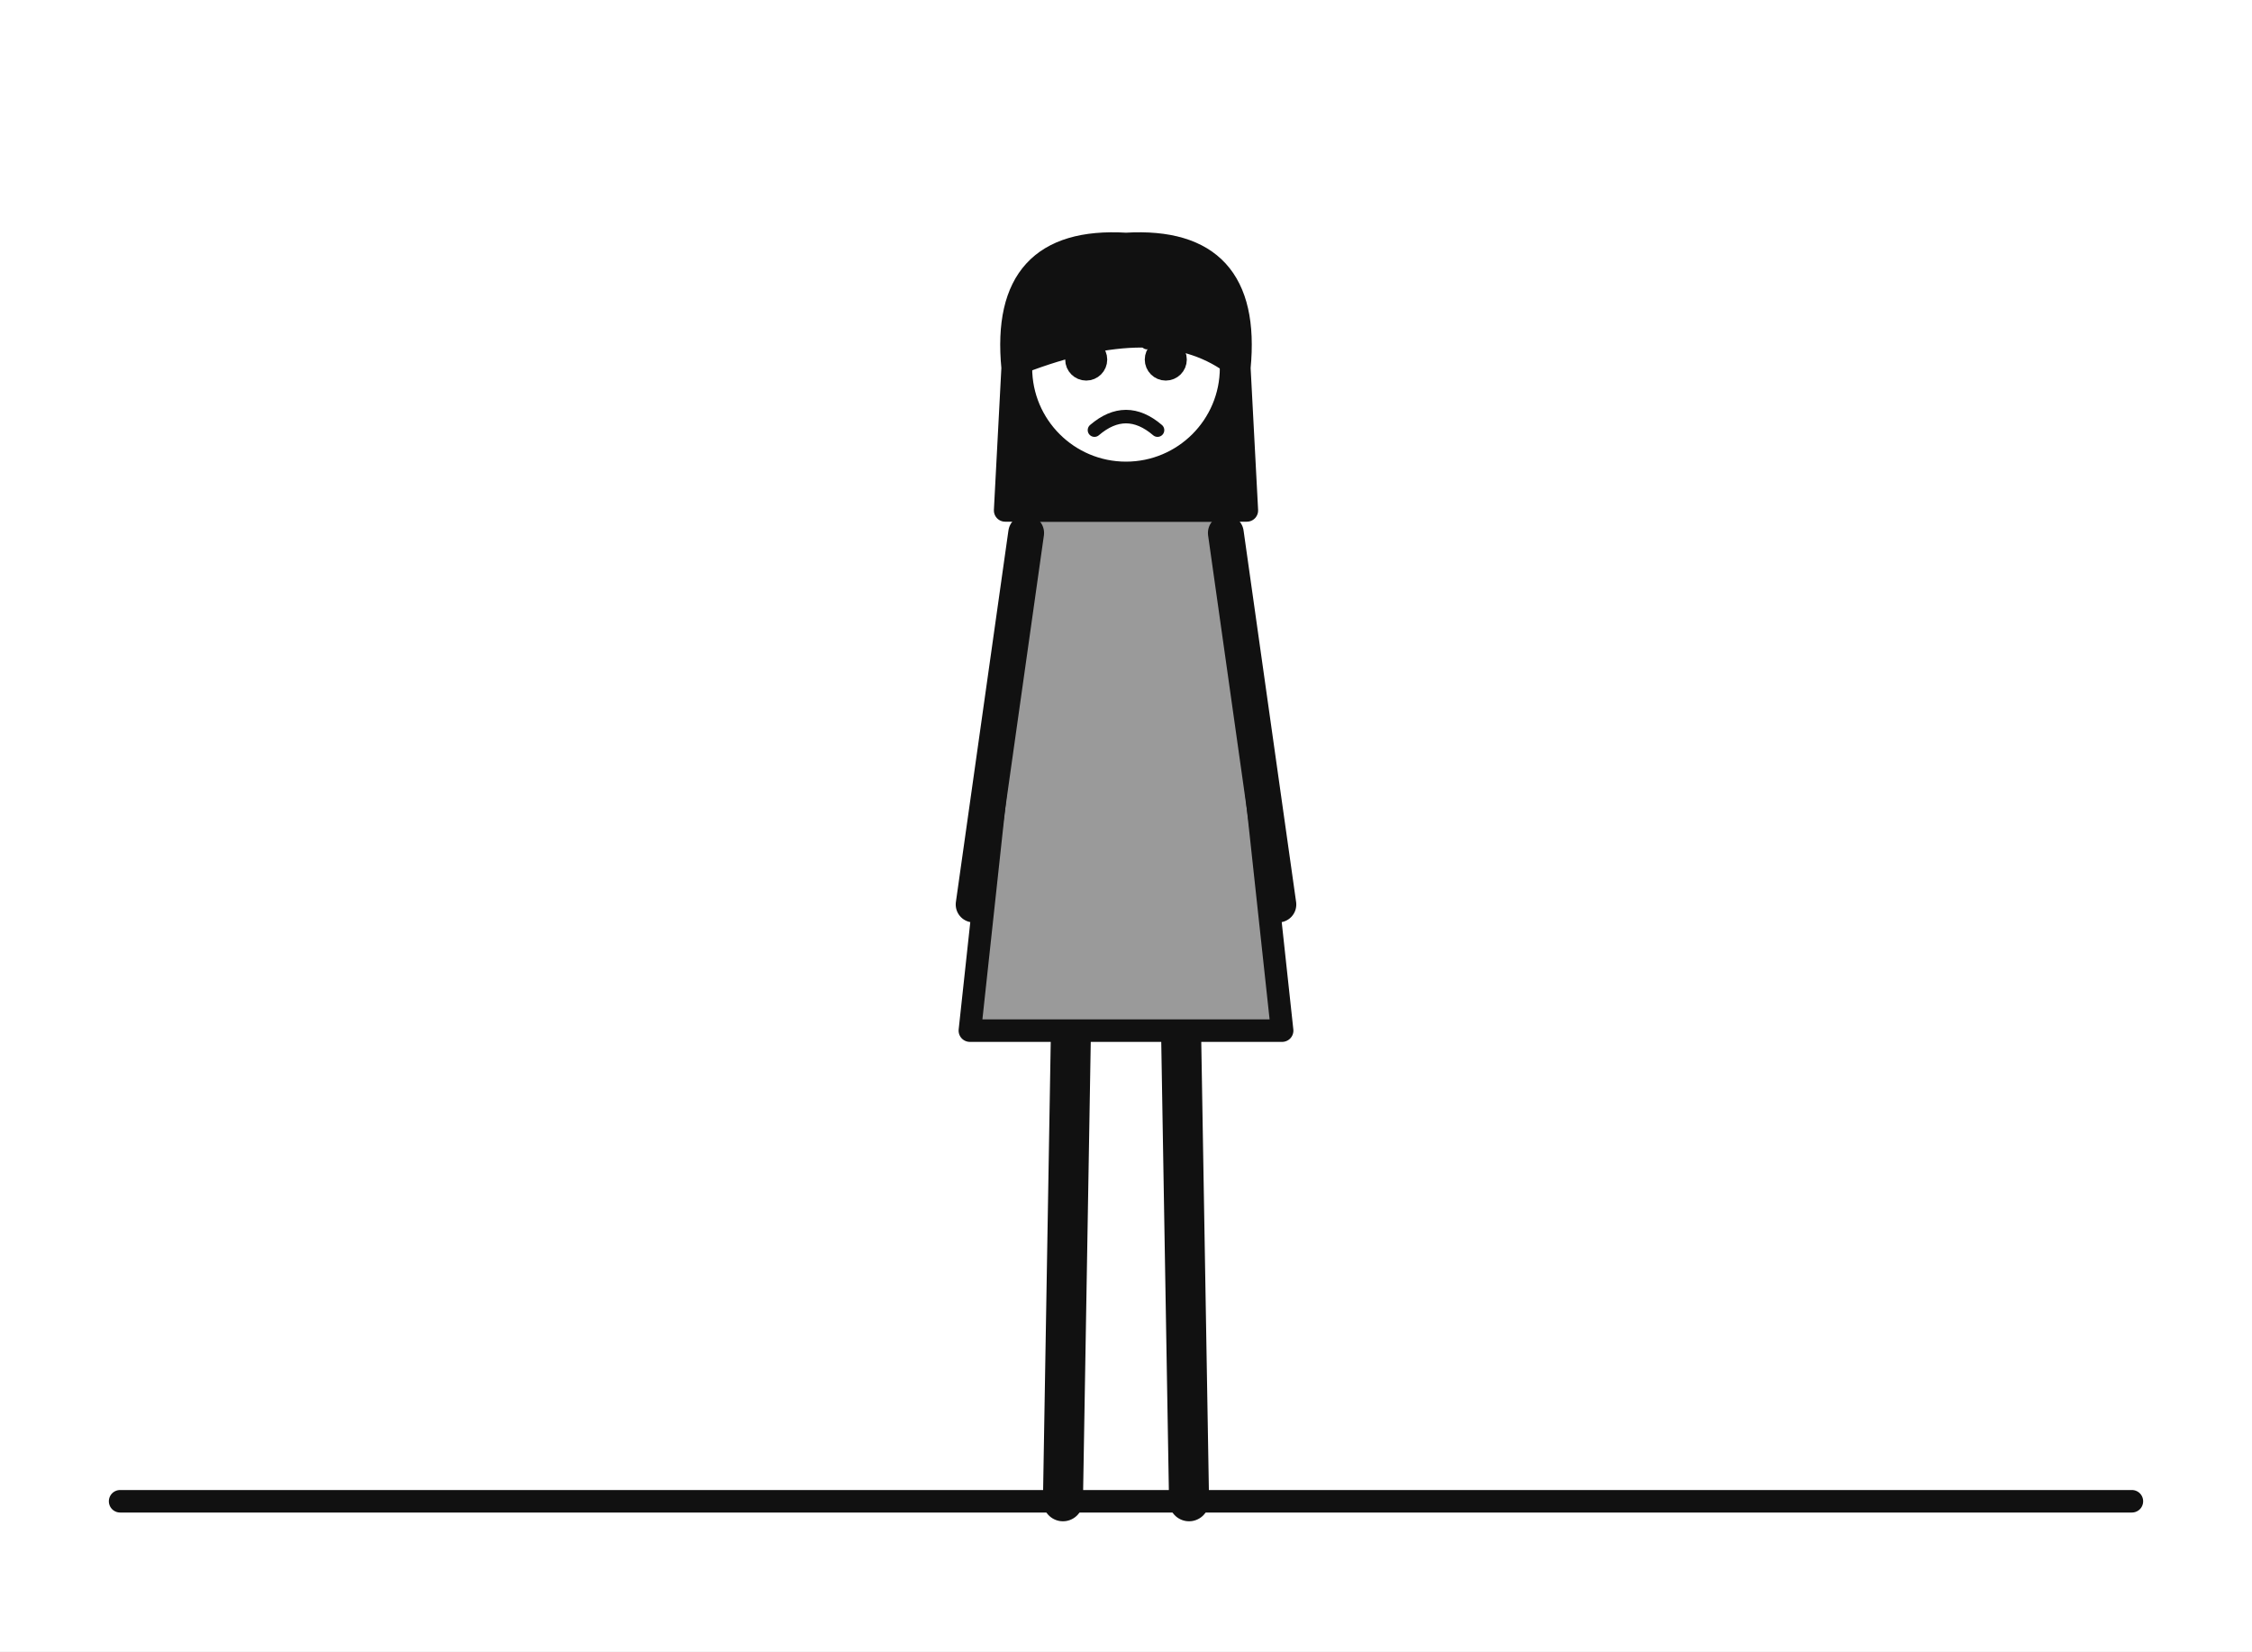
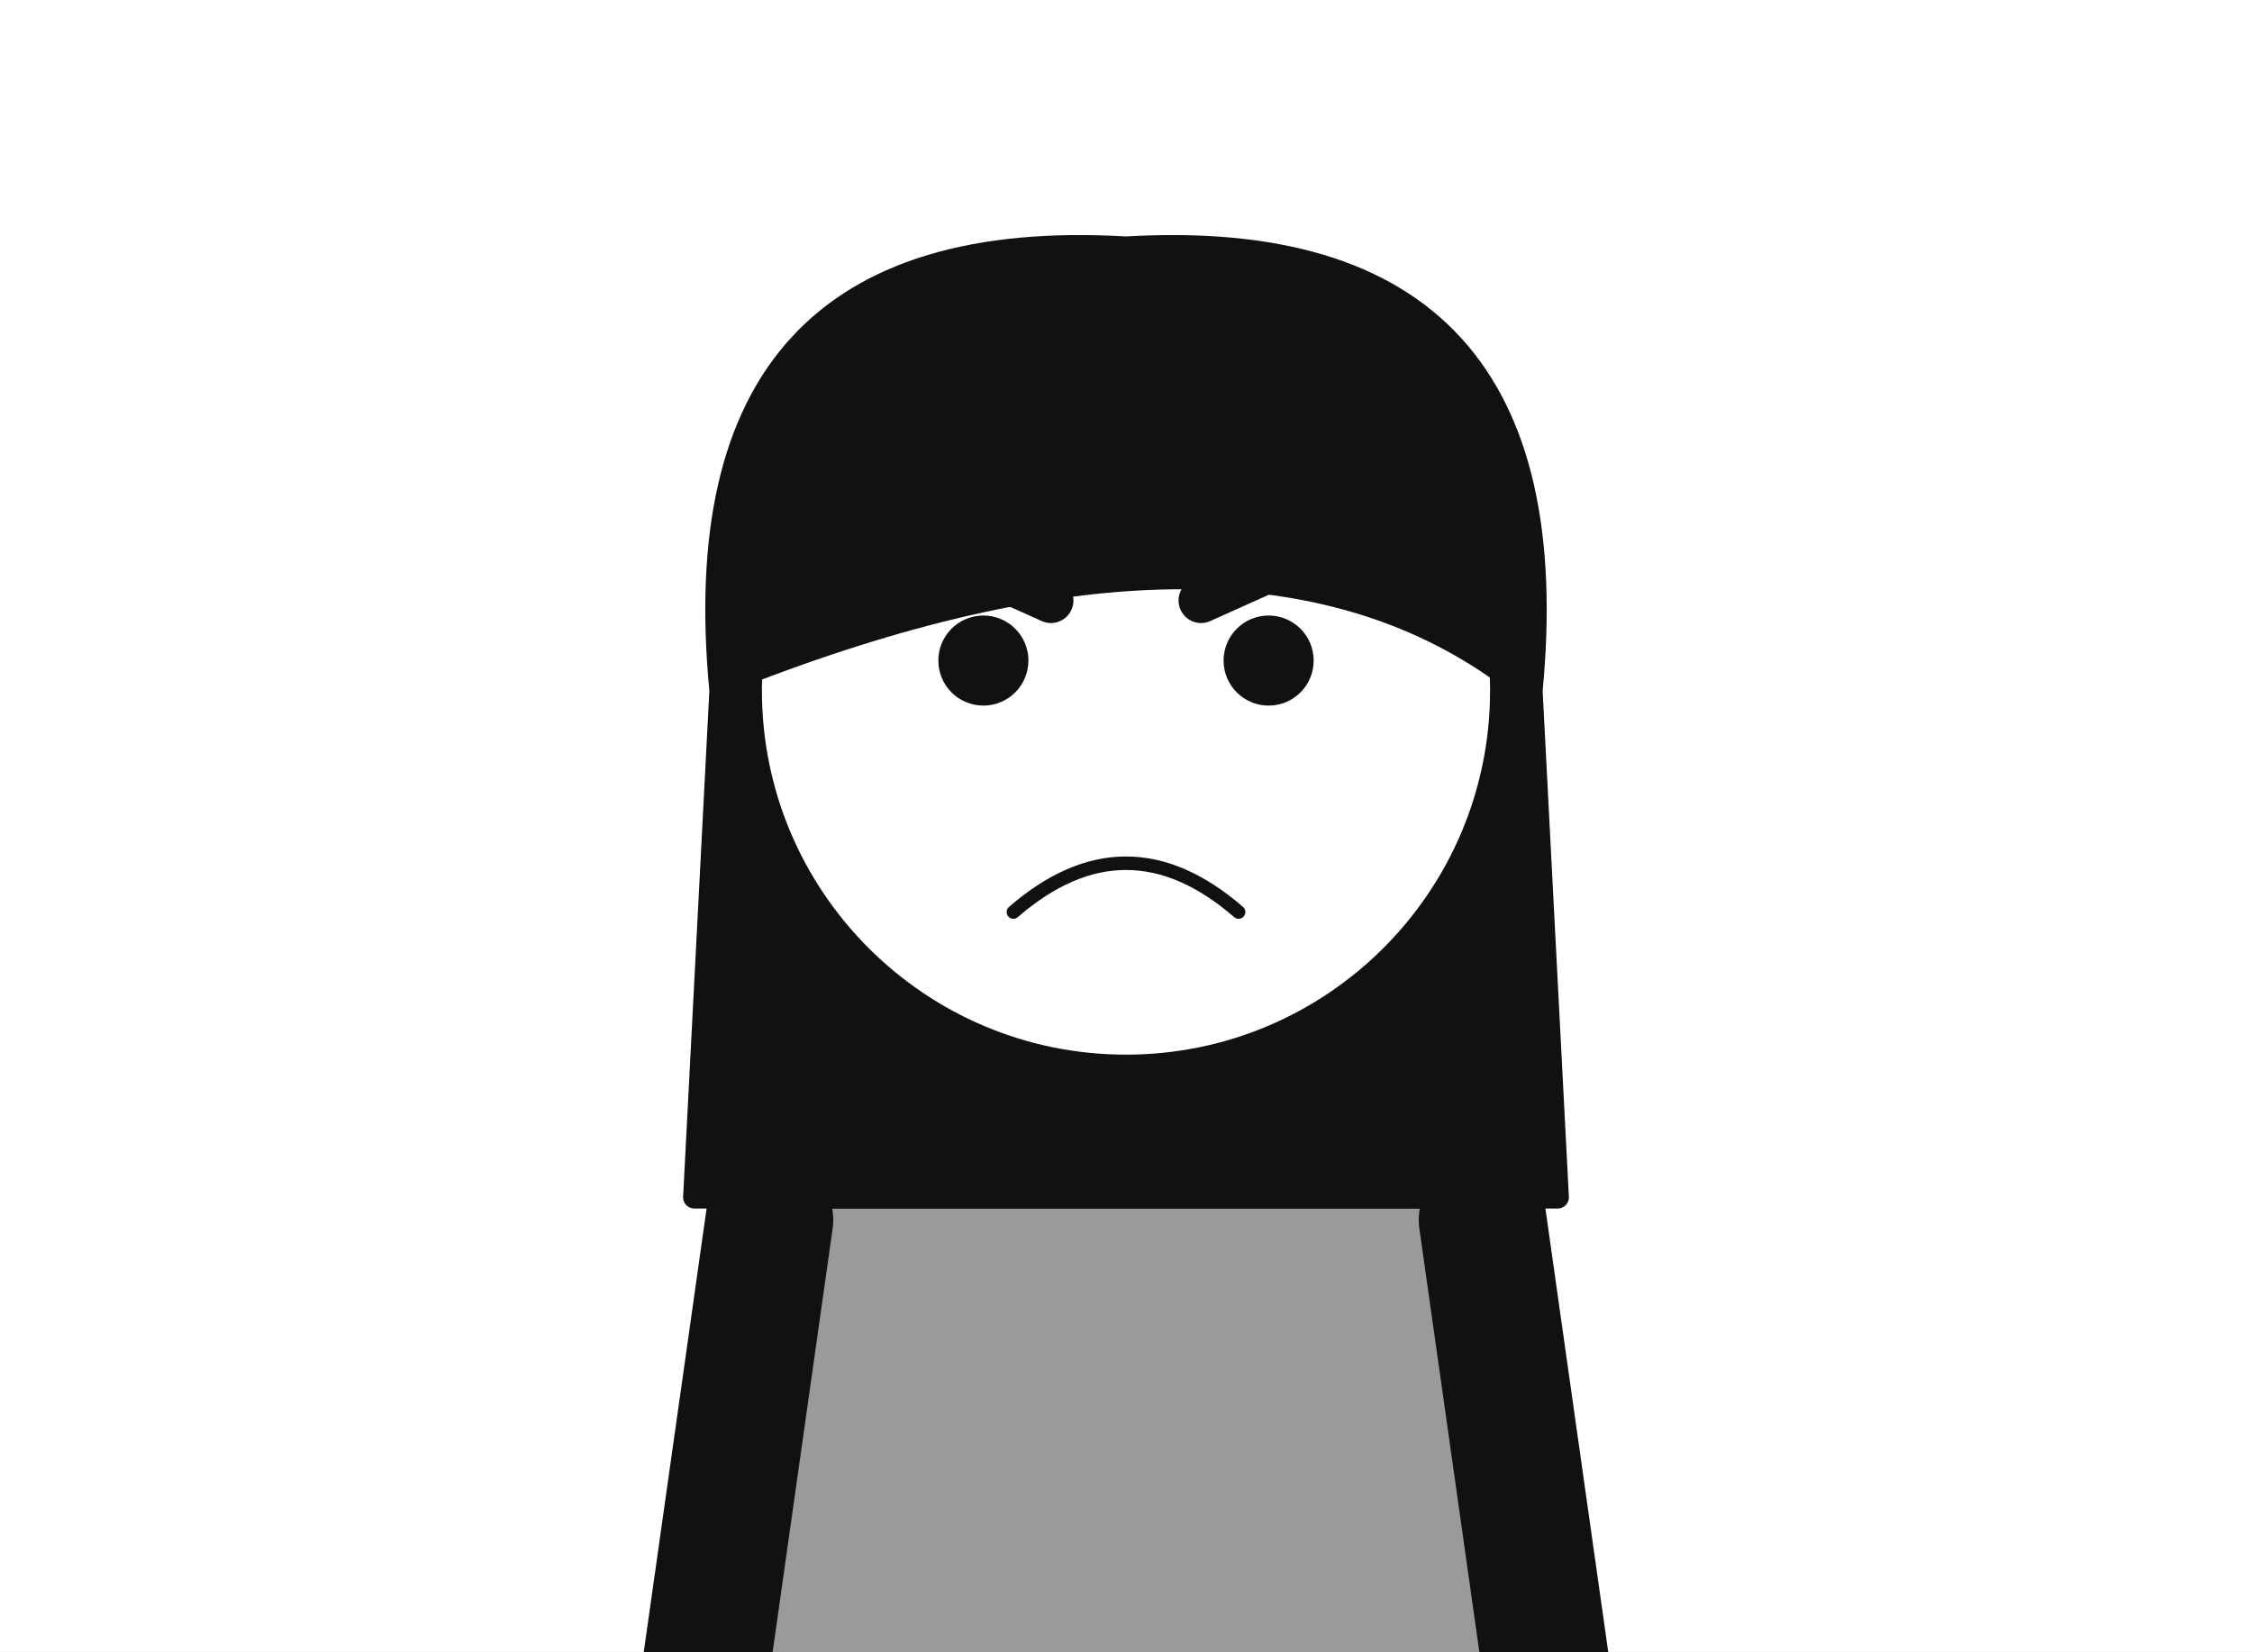
<svg xmlns="http://www.w3.org/2000/svg" viewBox="0 0 300 220">
  <style>.g{fill:none;stroke:#111;stroke-width:3;stroke-linecap:round;stroke-linejoin:round}.p{fill:#fff;stroke:#111;stroke-width:3;stroke-linejoin:round;stroke-linecap:round}.h{fill:#111;stroke:#111;stroke-width:3;stroke-linejoin:round;stroke-linecap:round}.a{fill:#9a9a9a;stroke:#111;stroke-width:3;stroke-linejoin:round;stroke-linecap:round}.t{fill:none;stroke:#111;stroke-width:1.8;stroke-linecap:round;stroke-linejoin:round}.w{fill:none;stroke:#fff;stroke-width:2.2;stroke-linecap:round}.m{fill:#d8342c;stroke:#111;stroke-width:3;stroke-linejoin:round}.hijau{fill:#3a9d4a;stroke:#111;stroke-width:3;stroke-linejoin:round}.biru{fill:#2f6fd6;stroke:#111;stroke-width:3;stroke-linejoin:round}.kuning{fill:#f2c230;stroke:#111;stroke-width:3;stroke-linejoin:round}.birutua{fill:#1c3470;stroke:#111;stroke-width:3;stroke-linejoin:round}.n{fill:#fff;stroke:none}text{font-family:'DFKai-SB','BiauKai','Kaiti TC','Noto Serif TC',serif;fill:#111}.d{font-family:'Segoe UI',Roboto,Arial,sans-serif;font-weight:700}</style>
  <rect width="300" height="220" fill="#fff" />
-   <polyline class="g" points="16,200 284,200" />
-   <polyline class="g" points="143,117.5 141.6,200" style="stroke-width:5.33" />
-   <polyline class="g" points="157,117.5 158.4,200" style="stroke-width:5.33" />
-   <polygon class="a" points="136.7,68 163.3,68 170.8,137.3 129.2,137.3" />
-   <polyline class="g" points="136.7,71 129.7,120.5" style="stroke-width:4.769" />
-   <polyline class="g" points="163.3,71 170.3,120.5" style="stroke-width:4.769" />
-   <path class="h" d="M134.9 49 Q133.2 31.5 150 32.5 Q166.8 31.5 165.1 49 L166.1 68 L133.9 68 Z" />
-   <circle class="p" cx="150" cy="49" r="14" />
-   <path class="h" d="M136 48.3 Q137.4 33.6 150 34.3 Q162.6 33.6 164 48.3 Q154.2 41.3 136 48.3 Z" />
-   <circle class="h" cx="144.7" cy="47.9" r="1.3" />
-   <circle class="h" cx="155.3" cy="47.9" r="1.3" />
-   <polyline class="g" points="141.6,43.1 147.2,45.7" style="stroke-width:1.683" />
-   <polyline class="g" points="158.4,43.1 152.8,45.7" style="stroke-width:1.683" />
-   <path class="t" d="M145.8 57.3 Q150 53.7 154.2 57.3" />
+   <polyline class="g" points="125,336 120,630.2" style="stroke-width:19" />
+   <polyline class="g" points="175,336 180,630.2" style="stroke-width:19" />
+   <polygon class="a" points="102.5,159.5 197.5,159.5 224.1,406.6 75.9,406.6" />
+   <polyline class="g" points="102.5,162.5 77.5,339" style="stroke-width:17" />
+   <polyline class="g" points="197.5,162.5 222.5,339" style="stroke-width:17" />
+   <path class="h" d="M96 92 Q90 29.5 150 33 Q210 29.5 204 92 L207.5 159.5 L92.5 159.5 Z" />
+   <circle class="p" cx="150" cy="92" r="50" />
+   <path class="h" d="M100 89.5 Q105 37 150 39.5 Q195 37 200 89.5 Q165 64.5 100 89.5 Z" />
+   <circle class="h" cx="131" cy="88" r="4.5" />
+   <circle class="h" cx="169" cy="88" r="4.5" />
+   <polyline class="g" points="120,71 140,80" style="stroke-width:6" />
+   <polyline class="g" points="180,71 160,80" style="stroke-width:6" />
+   <path class="t" d="M135 121.5 Q150 108.5 165 121.5" />
</svg>
